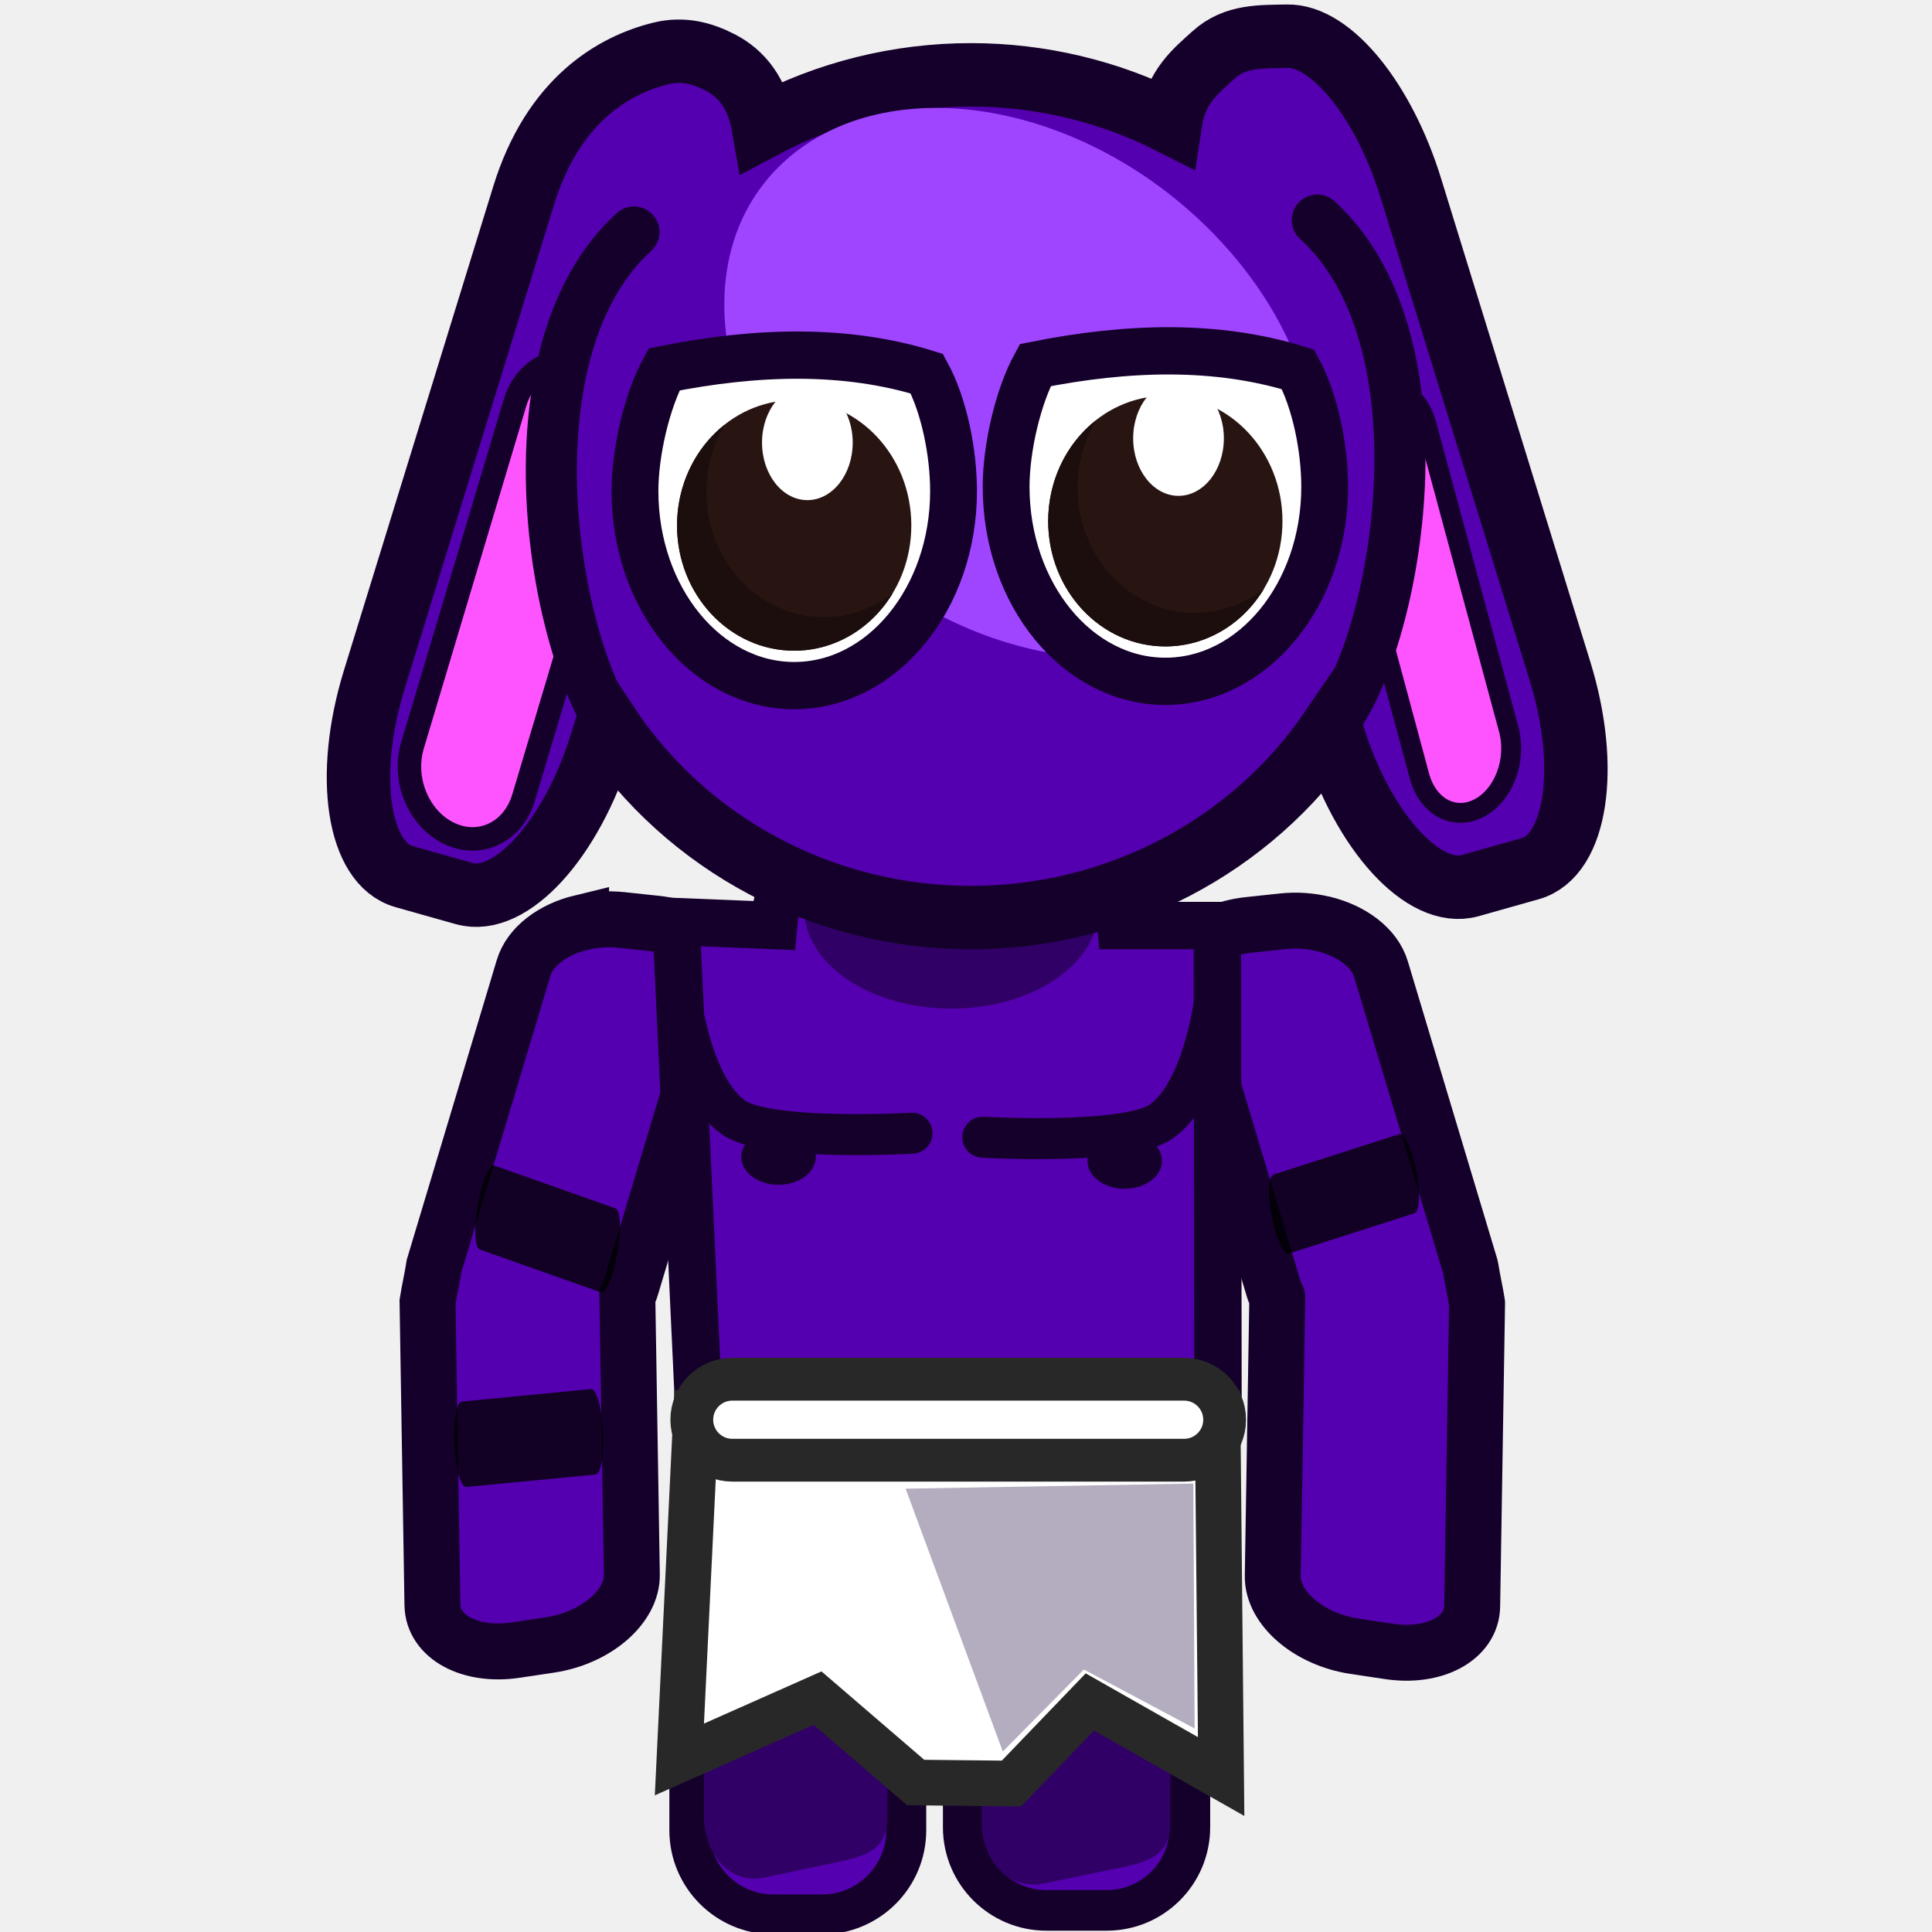
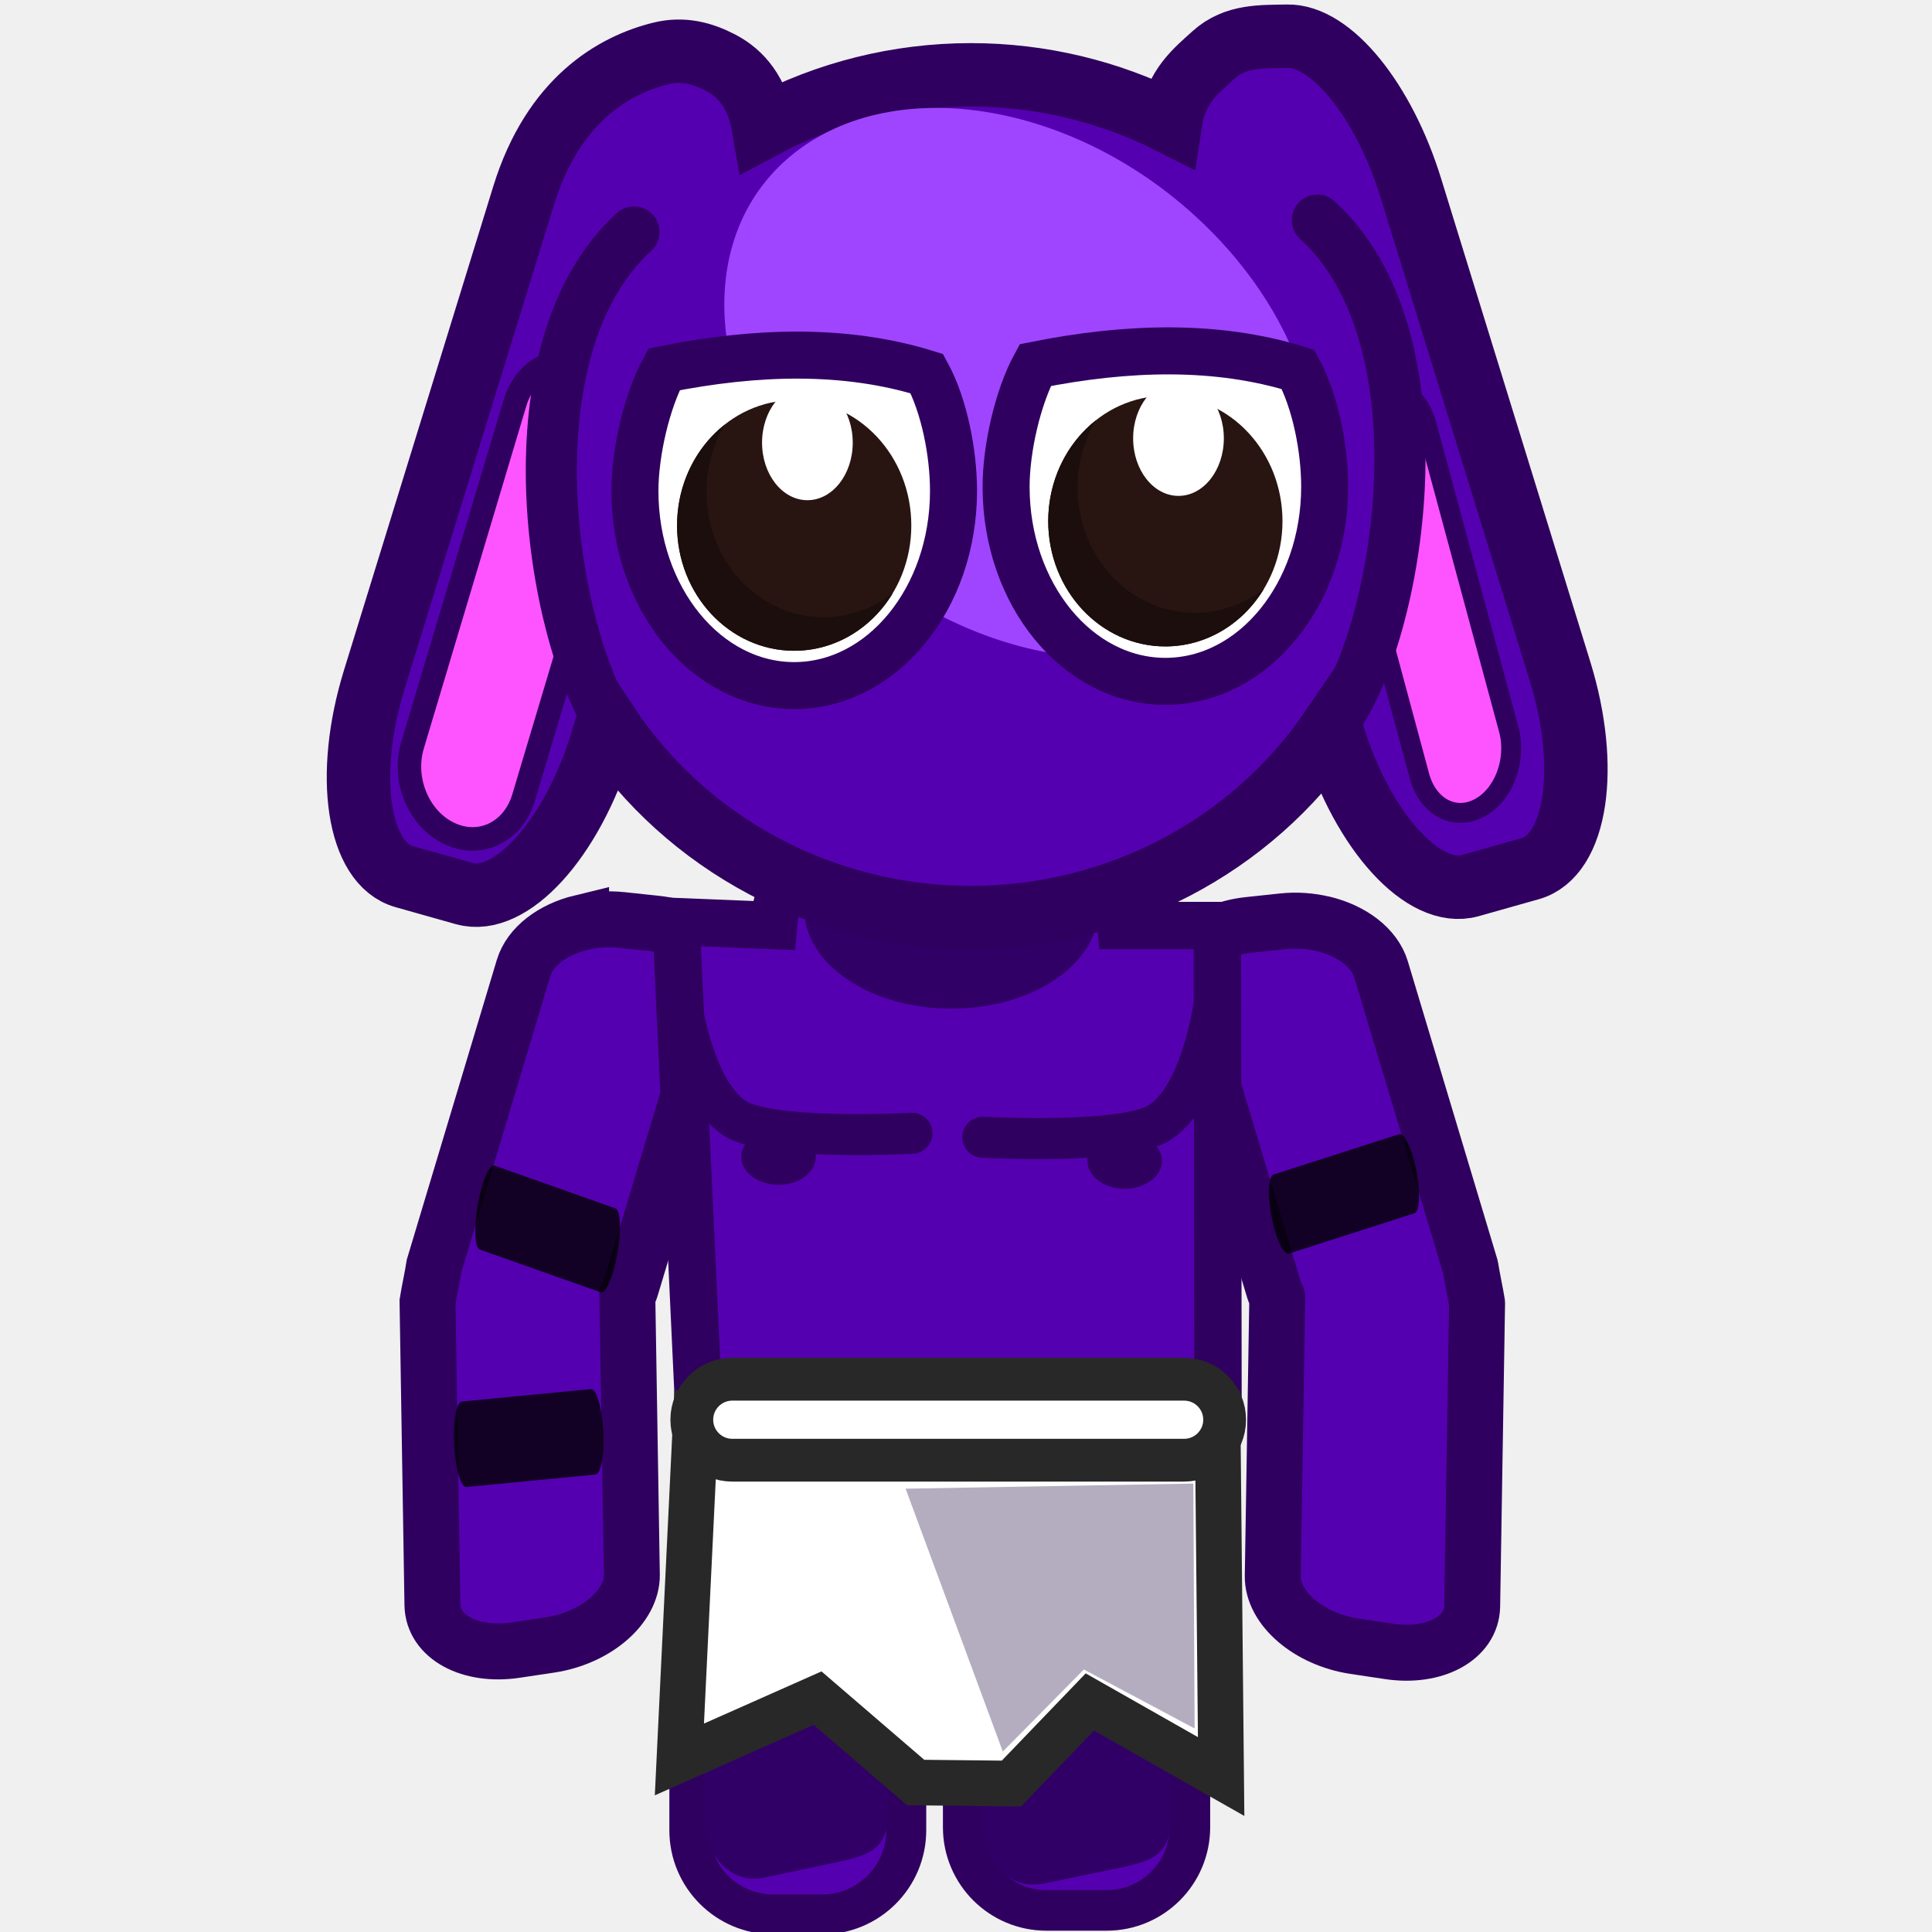
<svg xmlns="http://www.w3.org/2000/svg" width="100" height="100" viewBox="0 0 26.458 26.458" version="1.1" id="svg5" xml:space="preserve">
  <defs id="defs2">
    <linearGradient id="linearGradient13895">
      <stop style="stop-color:#000000;stop-opacity:1;" offset="0" id="stop13893" />
    </linearGradient>
    <filter style="color-interpolation-filters:sRGB;" id="filter14269" x="-0.312" y="-0.296" width="1.623" height="1.592">
      <feGaussianBlur stdDeviation="0.205" result="blur" id="feGaussianBlur14263" />
      <feComposite in="SourceGraphic" in2="blur" operator="in" result="composite1" id="feComposite14265" />
      <feComposite in="composite1" in2="composite1" operator="in" result="composite2" id="feComposite14267" />
    </filter>
    <filter style="color-interpolation-filters:sRGB;" id="filter14269-3" x="-0.312" y="-0.296" width="1.623" height="1.592">
      <feGaussianBlur stdDeviation="0.205" result="blur" id="feGaussianBlur14263-5" />
      <feComposite in="SourceGraphic" in2="blur" operator="in" result="composite1" id="feComposite14265-6" />
      <feComposite in="composite1" in2="composite1" operator="in" result="composite2" id="feComposite14267-2" />
    </filter>
  </defs>
  <g id="layer1">
-     <path id="path1" style="fill:#5500b0;fill-opacity:1;stroke:#15002b;stroke-width:0.766;stroke-miterlimit:4;stroke-dasharray:none;stroke-opacity:1;stroke-linejoin:round;stroke-linecap:round" d="m 18.125,12.653 c 0.387,0.094 0.699,0.326 0.788,0.622 l 1.225,4.079 c 0.026,0.167 0.063,0.324 0.09,0.492 l -0.067,4.15 c -0.007,0.438 -0.517,0.714 -1.142,0.619 l -0.473,-0.071 c -0.625,-0.095 -1.123,-0.524 -1.116,-0.962 l 0.062,-3.816 c -0.021,-0.039 -0.039,-0.08 -0.051,-0.122 l -1.226,-4.08 c -0.129,-0.431 0.264,-0.831 0.882,-0.897 l 0.468,-0.05 c 0.193,-0.021 0.384,-0.006 0.56,0.037 z" />
-     <path id="rect9714" style="fill:#5500b0;fill-opacity:1;stroke:#15002b;stroke-width:0.766;stroke-miterlimit:4;stroke-dasharray:none;stroke-opacity:1" d="m 7.958,12.635 c -0.387,0.094 -0.699,0.326 -0.788,0.622 l -1.225,4.079 c -0.026,0.167 -0.063,0.324 -0.09,0.492 l 0.067,4.15 c 0.007,0.438 0.517,0.714 1.142,0.619 l 0.473,-0.071 c 0.625,-0.095 1.123,-0.524 1.116,-0.962 l -0.062,-3.816 c 0.021,-0.039 0.039,-0.08 0.051,-0.122 l 1.226,-4.08 c 0.129,-0.431 -0.264,-0.831 -0.882,-0.897 l -0.468,-0.05 c -0.193,-0.021 -0.384,-0.006 -0.56,0.037 z" />
-     <path id="rect9738" style="fill:#5500b0;fill-opacity:1;stroke:#15002b;stroke-width:0.649;stroke-miterlimit:4;stroke-dasharray:none;stroke-opacity:1" d="m 12.972,10.734 c -1.246,2.06e-4 -2.283,0.846 -2.379,1.941 l -1.335,-0.054 0.312,6.674 c 3.386,2.427 4.985,1.381 7.11,-0.053 l -0.009,-6.567 h -1.319 c -0.096,-1.095 -1.133,-1.941 -2.38,-1.941 z" />
-     <rect style="fill:#5500b0;fill-opacity:1;stroke:#15002b;stroke-width:0.547;stroke-opacity:1" id="rect46" width="2.971" height="6.552" x="9.44" y="19.665" ry="1.153" />
-     <rect style="fill:#5500b0;fill-opacity:1;stroke:#15002b;stroke-width:0.556;stroke-opacity:1" id="rect47" width="3.104" height="6.475" x="13.191" y="19.687" ry="1.139" />
+     <path id="path1" style="fill:#5500b0;fill-opacity:1;stroke:#2f005f;stroke-width:0.766;stroke-miterlimit:4;stroke-dasharray:none;stroke-opacity:1;stroke-linejoin:round;stroke-linecap:round" d="m 18.125,12.653 c 0.387,0.094 0.699,0.326 0.788,0.622 l 1.225,4.079 c 0.026,0.167 0.063,0.324 0.09,0.492 l -0.067,4.15 c -0.007,0.438 -0.517,0.714 -1.142,0.619 l -0.473,-0.071 c -0.625,-0.095 -1.123,-0.524 -1.116,-0.962 l 0.062,-3.816 c -0.021,-0.039 -0.039,-0.08 -0.051,-0.122 l -1.226,-4.08 c -0.129,-0.431 0.264,-0.831 0.882,-0.897 l 0.468,-0.05 c 0.193,-0.021 0.384,-0.006 0.56,0.037 z" />
+     <path id="rect9714" style="fill:#5500b0;fill-opacity:1;stroke:#2f005f;stroke-width:0.766;stroke-miterlimit:4;stroke-dasharray:none;stroke-opacity:1" d="m 7.958,12.635 c -0.387,0.094 -0.699,0.326 -0.788,0.622 l -1.225,4.079 c -0.026,0.167 -0.063,0.324 -0.09,0.492 l 0.067,4.15 c 0.007,0.438 0.517,0.714 1.142,0.619 l 0.473,-0.071 c 0.625,-0.095 1.123,-0.524 1.116,-0.962 l -0.062,-3.816 c 0.021,-0.039 0.039,-0.08 0.051,-0.122 l 1.226,-4.08 c 0.129,-0.431 -0.264,-0.831 -0.882,-0.897 l -0.468,-0.05 c -0.193,-0.021 -0.384,-0.006 -0.56,0.037 z" />
+     <path id="rect9738" style="fill:#5500b0;fill-opacity:1;stroke:#2f005f;stroke-width:0.649;stroke-miterlimit:4;stroke-dasharray:none;stroke-opacity:1" d="m 12.972,10.734 c -1.246,2.06e-4 -2.283,0.846 -2.379,1.941 l -1.335,-0.054 0.312,6.674 c 3.386,2.427 4.985,1.381 7.11,-0.053 l -0.009,-6.567 h -1.319 c -0.096,-1.095 -1.133,-1.941 -2.38,-1.941 z" />
+     <rect style="fill:#5500b0;fill-opacity:1;stroke:#2f005f;stroke-width:0.547;stroke-opacity:1" id="rect46" width="2.971" height="6.552" x="9.44" y="19.665" ry="1.153" />
+     <rect style="fill:#5500b0;fill-opacity:1;stroke:#2f005f;stroke-width:0.556;stroke-opacity:1" id="rect47" width="3.104" height="6.475" x="13.191" y="19.687" ry="1.139" />
    <path id="path47" style="fill:#310066;fill-opacity:1;stroke-width:0.449" d="m 10.531,20.568 h 0.733 c 0.493,0 0.891,0.41 0.891,0.92 v 3.387 c 0,0.509 -0.355,0.555 -0.838,0.658 l -0.845,0.18 C 9.988,25.815 9.64,25.384 9.64,24.874 v -3.387 c 0,-0.509 0.397,-0.92 0.891,-0.92 z" />
    <path id="path48" style="fill:#310066;fill-opacity:1;stroke-width:0.455" d="m 14.359,20.649 h 0.753 c 0.507,0 0.915,0.41 0.915,0.92 v 3.387 c 0,0.509 -0.364,0.555 -0.861,0.658 l -0.868,0.18 c -0.496,0.103 -0.854,-0.329 -0.854,-0.838 v -3.387 c 0,-0.509 0.408,-0.92 0.915,-0.92 z" />
    <rect style="fill:#000000;fill-opacity:0.788;stroke:none;stroke-width:0.441;stroke-linecap:round;stroke-linejoin:round;stroke-dasharray:none;stroke-opacity:1" id="rect10" width="2.025" height="1.167" x="9.451" y="12.966" ry="0.584" rx="0.134" transform="matrix(0.9427847,0.3334023,-0.1745801,0.984643,0,0)" />
    <path id="path8" style="fill:#ffffff;fill-opacity:1;stroke:#282828;stroke-width:0.625;stroke-miterlimit:4;stroke-dasharray:none;stroke-opacity:1" d="m 9.533,19.352 -0.229,4.743 1.892,-0.84 1.344,1.156 1.311,0.014 1.074,-1.117 1.798,1.021 -0.049,-4.977 z" />
    <ellipse style="fill:#310066;fill-opacity:1;stroke:none;stroke-width:0.229;stroke-miterlimit:4;stroke-dasharray:none;stroke-opacity:1" id="ellipse49" cx="13.028" cy="12.45" rx="2.014" ry="1.363" />
-     <path id="rect7" style="fill:#5500b0;fill-opacity:1;stroke:#15002b;stroke-width:0.869;stroke-linecap:round;stroke-dasharray:none;stroke-opacity:1" d="m 17.627,0.496 c -0.347,0.008 -0.709,-0.014 -1.005,0.254 C 16.378,0.971 16.101,1.186 16.028,1.675 15.184,1.248 14.247,1.025 13.297,1.025 12.303,1.025 11.326,1.268 10.454,1.733 10.374,1.27 10.15,1.005 9.868,0.858 9.618,0.728 9.352,0.658 9.051,0.732 8.412,0.889 7.576,1.364 7.17,2.681 L 5.126,9.306 C 4.719,10.623 4.902,11.827 5.535,12.005 l 0.822,0.232 c 0.633,0.179 1.469,-0.737 1.876,-2.054 l 0.082,-0.266 c 0.545,0.826 1.287,1.488 2.144,1.944 0.857,0.456 1.83,0.705 2.838,0.705 1.984,1.69e-4 3.837,-0.967 4.935,-2.578 l 0.026,0.086 c 0.406,1.317 1.243,2.233 1.876,2.054 l 0.822,-0.232 c 0.633,-0.179 0.815,-1.383 0.409,-2.7 L 19.32,2.572 C 18.952,1.379 18.23,0.482 17.627,0.496 Z" />
+     <path id="rect7" style="fill:#5500b0;fill-opacity:1;stroke:#2f005f;stroke-width:0.869;stroke-linecap:round;stroke-dasharray:none;stroke-opacity:1" d="m 17.627,0.496 c -0.347,0.008 -0.709,-0.014 -1.005,0.254 C 16.378,0.971 16.101,1.186 16.028,1.675 15.184,1.248 14.247,1.025 13.297,1.025 12.303,1.025 11.326,1.268 10.454,1.733 10.374,1.27 10.15,1.005 9.868,0.858 9.618,0.728 9.352,0.658 9.051,0.732 8.412,0.889 7.576,1.364 7.17,2.681 L 5.126,9.306 C 4.719,10.623 4.902,11.827 5.535,12.005 l 0.822,0.232 c 0.633,0.179 1.469,-0.737 1.876,-2.054 l 0.082,-0.266 c 0.545,0.826 1.287,1.488 2.144,1.944 0.857,0.456 1.83,0.705 2.838,0.705 1.984,1.69e-4 3.837,-0.967 4.935,-2.578 l 0.026,0.086 c 0.406,1.317 1.243,2.233 1.876,2.054 l 0.822,-0.232 c 0.633,-0.179 0.815,-1.383 0.409,-2.7 L 19.32,2.572 C 18.952,1.379 18.23,0.482 17.627,0.496 Z" />
    <ellipse style="fill:#9f45ff;fill-opacity:1;stroke:none;stroke-width:0.915;stroke-dasharray:none;stroke-opacity:1" id="ellipse8" cx="5.914" cy="13.198" rx="3.319" ry="4.429" transform="matrix(0.7527607,-0.6582943,0.7216659,0.6922415,0,0)" />
-     <g id="g1" transform="matrix(1.068777,0,0,1.079103,2.024315,-0.3561042)" style="stroke-width:0.6;stroke-dasharray:none">
-       <path id="path12" style="fill:#ffffff;fill-opacity:1;stroke:#15002b;stroke-width:0.6;stroke-miterlimit:4;stroke-dasharray:none;stroke-opacity:1" d="M 6.615,5.018 C 6.392,5.423 6.242,6.076 6.242,6.562 6.242,7.926 7.156,9.031 8.283,9.031 9.41,9.031 10.324,7.926 10.324,6.562 10.324,6.076 10.205,5.477 9.982,5.072 8.946,4.753 7.806,4.782 6.615,5.018 Z" />
-       <ellipse style="fill:#281512;fill-opacity:1;stroke:none;stroke-width:0.6;stroke-dasharray:none" id="ellipse31" cx="8.282" cy="6.998" rx="1.501" ry="1.59" />
-       <path id="path36" style="fill:#1b0e0c;fill-opacity:1;stroke:none;stroke-width:0.6;stroke-dasharray:none" d="M 7.393,5.718 A 1.501,1.59 0 0 0 6.781,6.999 1.501,1.59 0 0 0 8.283,8.588 1.501,1.59 0 0 0 9.548,7.854 1.501,1.59 0 0 1 8.659,8.162 1.501,1.59 0 0 1 7.158,6.573 1.501,1.59 0 0 1 7.393,5.718 Z" />
-       <ellipse style="fill:#ffffff;fill-opacity:1;stroke:none;stroke-width:0.6;stroke-dasharray:none" id="ellipse36" cx="8.451" cy="5.947" rx="0.581" ry="0.73" />
+     <path id="path12" style="fill:#ffffff;fill-opacity:1;stroke:#2f005f;stroke-width:0.644;stroke-miterlimit:4;stroke-dasharray:none;stroke-opacity:1" d="m 9.094,5.058 c -0.238,0.437 -0.399,1.142 -0.399,1.667 1.062e-4,1.471 0.977,2.664 2.181,2.664 1.205,-1.74e-5 2.181,-1.193 2.182,-2.664 -6e-6,-0.525 -0.127,-1.171 -0.365,-1.608 -1.107,-0.344 -2.326,-0.313 -3.599,-0.059 z" />
+     <ellipse style="fill:#281512;fill-opacity:1;stroke:none;stroke-width:0.644;stroke-dasharray:none" id="ellipse31" cx="10.876" cy="7.196" rx="1.604" ry="1.716" />
+     <path id="path36" style="fill:#1b0e0c;fill-opacity:1;stroke:none;stroke-width:0.644;stroke-dasharray:none" d="M 9.926,5.814 A 1.604,1.716 0 0 0 9.272,7.196 1.604,1.716 0 0 0 10.877,8.912 1.604,1.716 0 0 0 12.229,8.119 1.604,1.716 0 0 1 11.279,8.452 1.604,1.716 0 0 1 9.674,6.736 1.604,1.716 0 0 1 9.926,5.814 Z" />
+     <ellipse style="fill:#ffffff;fill-opacity:1;stroke:none;stroke-width:0.644;stroke-dasharray:none" id="ellipse36" cx="11.057" cy="6.062" rx="0.621" ry="0.788" />
+     <path id="path2" style="fill:#ffffff;fill-opacity:1;stroke:#2f005f;stroke-width:0.644;stroke-miterlimit:4;stroke-dasharray:none;stroke-opacity:1" d="m 14.177,5 c -0.238,0.437 -0.399,1.142 -0.399,1.667 1.06e-4,1.471 0.977,2.664 2.181,2.664 1.205,-1.75e-5 2.181,-1.193 2.182,-2.664 -6e-6,-0.525 -0.127,-1.171 -0.365,-1.608 -1.107,-0.344 -2.326,-0.313 -3.599,-0.059 z" />
+     <ellipse style="fill:#281512;fill-opacity:1;stroke:none;stroke-width:0.644;stroke-dasharray:none" id="ellipse2" cx="15.959" cy="7.137" rx="1.604" ry="1.716" />
+     <path id="path3" style="fill:#1b0e0c;fill-opacity:1;stroke:none;stroke-width:0.644;stroke-dasharray:none" d="m 15.009,5.755 a 1.604,1.716 0 0 0 -0.654,1.382 1.604,1.716 0 0 0 1.605,1.715 1.604,1.716 0 0 0 1.352,-0.793 1.604,1.716 0 0 1 -0.95,0.333 1.604,1.716 0 0 1 -1.605,-1.715 1.604,1.716 0 0 1 0.252,-0.923 z" />
+     <ellipse style="fill:#ffffff;fill-opacity:1;stroke:none;stroke-width:0.644;stroke-dasharray:none" id="ellipse5" cx="16.139" cy="6.003" rx="0.621" ry="0.788" />
+     <path id="rect9" style="fill:#fe54ff;fill-opacity:1;stroke:#2f005f;stroke-width:0.322;stroke-linecap:round;stroke-dasharray:none;stroke-opacity:1" d="M 7.764,4.948 C 7.448,4.942 7.161,5.155 7.054,5.512 L 5.649,10.207 c -0.141,0.471 0.085,1.01 0.506,1.208 0.421,0.199 0.874,-0.02 1.015,-0.491 L 7.839,8.686 C 7.551,7.578 7.443,6.145 7.764,4.948 Z" />
+     <path style="fill:none;fill-opacity:1;stroke:#2f005f;stroke-width:0.7;stroke-linecap:round;stroke-dasharray:none;stroke-opacity:1" d="M 8.383,9.946 C 7.539,8.67 6.917,4.785 8.682,3.177" id="path7" />
+     <path id="path11" style="fill:#fe54ff;fill-opacity:1;stroke:#2f005f;stroke-width:0.273;stroke-linecap:round;stroke-dasharray:none;stroke-opacity:1" d="m 18.962,5.303 c 0.254,-0.005 0.485,0.185 0.571,0.503 l 1.129,4.184 c 0.113,0.42 -0.068,0.9 -0.407,1.077 -0.339,0.177 -0.702,-0.018 -0.816,-0.438 L 18.902,8.635 c 0.232,-0.987 0.319,-2.264 0.061,-3.332 z" />
+     <path style="fill:none;fill-opacity:1;stroke:#2f005f;stroke-width:0.7;stroke-linecap:round;stroke-dasharray:none;stroke-opacity:1" d="M 18.34,9.783 C 19.183,8.507 19.805,4.621 18.04,3.014" id="path9" />
+     <path style="fill:none;fill-opacity:1;stroke:#2f005f;stroke-width:0.562;stroke-dasharray:none;stroke-opacity:1;stroke-linecap:round" d="m 9.292,13.482 c 0,0 0.137,1.407 0.764,1.828 0.478,0.321 2.434,0.209 2.434,0.209" id="path23" />
+     <g id="g29" transform="matrix(0.3089113,0,0,-0.3013308,-0.2391922,28.43274)" style="fill:#2f005f;fill-opacity:1">
+       <ellipse style="fill:#2f005f;fill-opacity:1;stroke:none;stroke-width:1.633;stroke-dasharray:none;stroke-opacity:1" id="path28" cx="35.288" cy="41.779" rx="1.653" ry="1.268" />
+       <ellipse style="fill:#2f005f;fill-opacity:1;stroke:none;stroke-width:1.243;stroke-dasharray:none;stroke-opacity:1" id="ellipse28" cx="35.327" cy="41.805" rx="1.191" ry="1.018" />
+       <ellipse style="fill:#2f005f;fill-opacity:1;stroke:none;stroke-width:0.947;stroke-dasharray:none;stroke-opacity:1" id="ellipse29" cx="35.043" cy="41.491" rx="0.871" ry="0.809" />
    </g>
-     <g id="g5" transform="matrix(1.068777,0,0,1.079103,7.107076,-0.4147541)" style="stroke-width:0.6;stroke-dasharray:none">
-       <path id="path2" style="fill:#ffffff;fill-opacity:1;stroke:#15002b;stroke-width:0.6;stroke-miterlimit:4;stroke-dasharray:none;stroke-opacity:1" d="M 6.615,5.018 C 6.392,5.423 6.242,6.076 6.242,6.562 6.242,7.926 7.156,9.031 8.283,9.031 9.41,9.031 10.324,7.926 10.324,6.562 10.324,6.076 10.205,5.477 9.982,5.072 8.946,4.753 7.806,4.782 6.615,5.018 Z" />
-       <ellipse style="fill:#281512;fill-opacity:1;stroke:none;stroke-width:0.6;stroke-dasharray:none" id="ellipse2" cx="8.282" cy="6.998" rx="1.501" ry="1.59" />
-       <path id="path3" style="fill:#1b0e0c;fill-opacity:1;stroke:none;stroke-width:0.6;stroke-dasharray:none" d="M 7.393,5.718 A 1.501,1.59 0 0 0 6.781,6.999 1.501,1.59 0 0 0 8.283,8.588 1.501,1.59 0 0 0 9.548,7.854 1.501,1.59 0 0 1 8.659,8.162 1.501,1.59 0 0 1 7.158,6.573 1.501,1.59 0 0 1 7.393,5.718 Z" />
-       <ellipse style="fill:#ffffff;fill-opacity:1;stroke:none;stroke-width:0.6;stroke-dasharray:none" id="ellipse5" cx="8.451" cy="5.947" rx="0.581" ry="0.73" />
-     </g>
-     <path id="rect9" style="fill:#fe54ff;fill-opacity:1;stroke:#15002b;stroke-width:0.322;stroke-linecap:round;stroke-dasharray:none;stroke-opacity:1" d="M 7.764,4.948 C 7.448,4.942 7.161,5.155 7.054,5.512 L 5.649,10.207 c -0.141,0.471 0.085,1.01 0.506,1.208 0.421,0.199 0.874,-0.02 1.015,-0.491 L 7.839,8.686 C 7.551,7.578 7.443,6.145 7.764,4.948 Z" />
-     <path style="fill:none;fill-opacity:1;stroke:#15002b;stroke-width:0.7;stroke-linecap:round;stroke-dasharray:none;stroke-opacity:1" d="M 8.383,9.946 C 7.539,8.67 6.917,4.785 8.682,3.177" id="path7" />
-     <path id="path11" style="fill:#fe54ff;fill-opacity:1;stroke:#15002b;stroke-width:0.273;stroke-linecap:round;stroke-dasharray:none;stroke-opacity:1" d="m 18.962,5.303 c 0.254,-0.005 0.485,0.185 0.571,0.503 l 1.129,4.184 c 0.113,0.42 -0.068,0.9 -0.407,1.077 -0.339,0.177 -0.702,-0.018 -0.816,-0.438 L 18.902,8.635 c 0.232,-0.987 0.319,-2.264 0.061,-3.332 z" />
-     <path style="fill:none;fill-opacity:1;stroke:#15002b;stroke-width:0.7;stroke-linecap:round;stroke-dasharray:none;stroke-opacity:1" d="M 18.34,9.783 C 19.183,8.507 19.805,4.621 18.04,3.014" id="path9" />
-     <path style="fill:none;fill-opacity:1;stroke:#15002b;stroke-width:0.562;stroke-dasharray:none;stroke-opacity:1;stroke-linecap:round" d="m 9.292,13.482 c 0,0 0.137,1.407 0.764,1.828 0.478,0.321 2.434,0.209 2.434,0.209" id="path23" />
-     <g id="g29" transform="matrix(0.3089113,0,0,-0.3013308,-0.2391922,28.43274)" style="fill:#15002b;fill-opacity:1">
-       <ellipse style="fill:#15002b;fill-opacity:1;stroke:none;stroke-width:1.633;stroke-dasharray:none;stroke-opacity:1" id="path28" cx="35.288" cy="41.779" rx="1.653" ry="1.268" />
-       <ellipse style="fill:#15002b;fill-opacity:1;stroke:none;stroke-width:1.243;stroke-dasharray:none;stroke-opacity:1" id="ellipse28" cx="35.327" cy="41.805" rx="1.191" ry="1.018" />
-       <ellipse style="fill:#15002b;fill-opacity:1;stroke:none;stroke-width:0.947;stroke-dasharray:none;stroke-opacity:1" id="ellipse29" cx="35.043" cy="41.491" rx="0.871" ry="0.809" />
-     </g>
-     <path style="fill:none;fill-opacity:1;stroke:#15002b;stroke-width:0.562;stroke-dasharray:none;stroke-opacity:1;stroke-linecap:round" d="m 16.657,13.537 c 0,0 -0.137,1.407 -0.764,1.828 -0.478,0.321 -2.434,0.209 -2.434,0.209" id="path14" />
-     <g id="g16" transform="matrix(-0.3089113,0,0,-0.3013308,26.30308,28.48709)" style="fill:#15002b;fill-opacity:1">
-       <ellipse style="fill:#15002b;fill-opacity:1;stroke:none;stroke-width:1.633;stroke-dasharray:none;stroke-opacity:1" id="ellipse14" cx="35.288" cy="41.779" rx="1.653" ry="1.268" />
-       <ellipse style="fill:#15002b;fill-opacity:1;stroke:none;stroke-width:1.243;stroke-dasharray:none;stroke-opacity:1" id="ellipse15" cx="35.327" cy="41.805" rx="1.191" ry="1.018" />
-       <ellipse style="fill:#15002b;fill-opacity:1;stroke:none;stroke-width:0.947;stroke-dasharray:none;stroke-opacity:1" id="ellipse16" cx="35.043" cy="41.491" rx="0.871" ry="0.809" />
+     <path style="fill:none;fill-opacity:1;stroke:#2f005f;stroke-width:0.562;stroke-dasharray:none;stroke-opacity:1;stroke-linecap:round" d="m 16.657,13.537 c 0,0 -0.137,1.407 -0.764,1.828 -0.478,0.321 -2.434,0.209 -2.434,0.209" id="path14" />
+     <g id="g16" transform="matrix(-0.3089113,0,0,-0.3013308,26.30308,28.48709)" style="fill:#2f005f;fill-opacity:1">
+       <ellipse style="fill:#2f005f;fill-opacity:1;stroke:none;stroke-width:1.633;stroke-dasharray:none;stroke-opacity:1" id="ellipse14" cx="35.288" cy="41.779" rx="1.653" ry="1.268" />
+       <ellipse style="fill:#2f005f;fill-opacity:1;stroke:none;stroke-width:1.243;stroke-dasharray:none;stroke-opacity:1" id="ellipse15" cx="35.327" cy="41.805" rx="1.191" ry="1.018" />
+       <ellipse style="fill:#2f005f;fill-opacity:1;stroke:none;stroke-width:0.947;stroke-dasharray:none;stroke-opacity:1" id="ellipse16" cx="35.043" cy="41.491" rx="0.871" ry="0.809" />
    </g>
    <rect style="fill:#000000;fill-opacity:0.788;stroke:none;stroke-width:0.444;stroke-linecap:round;stroke-linejoin:round;stroke-dasharray:none;stroke-opacity:1" id="rect16" width="2.048" height="1.172" x="5.166" y="-20.903" ry="0.586" rx="0.135" transform="matrix(0.9953721,-0.09609611,-0.05308674,-0.9985899,0,0)" />
    <rect style="fill:#000000;fill-opacity:0.788;stroke:none;stroke-width:0.435;stroke-linecap:round;stroke-linejoin:round;stroke-dasharray:none;stroke-opacity:1" id="rect17" width="2.081" height="1.103" x="-16.075" y="20.79" ry="0.552" rx="0.138" transform="matrix(-0.9521306,0.3056917,0.1916713,0.9814592,0,0)" />
    <rect style="fill:#ffffff;fill-opacity:1;stroke:#282828;stroke-width:0.586;stroke-linecap:round;stroke-dasharray:none;stroke-opacity:1" id="rect18" width="7.297" height="1.109" x="9.474" y="18.888" ry="0.555" />
    <path style="fill:#b4adbf;fill-opacity:1;stroke:none;stroke-width:0.563;stroke-linecap:round;stroke-dasharray:none;stroke-opacity:1" d="m 12.402,20.387 3.94,-0.07 0.018,3.354 -1.517,-0.808 -1.11,1.124 z" id="path18" />
  </g>
</svg>
